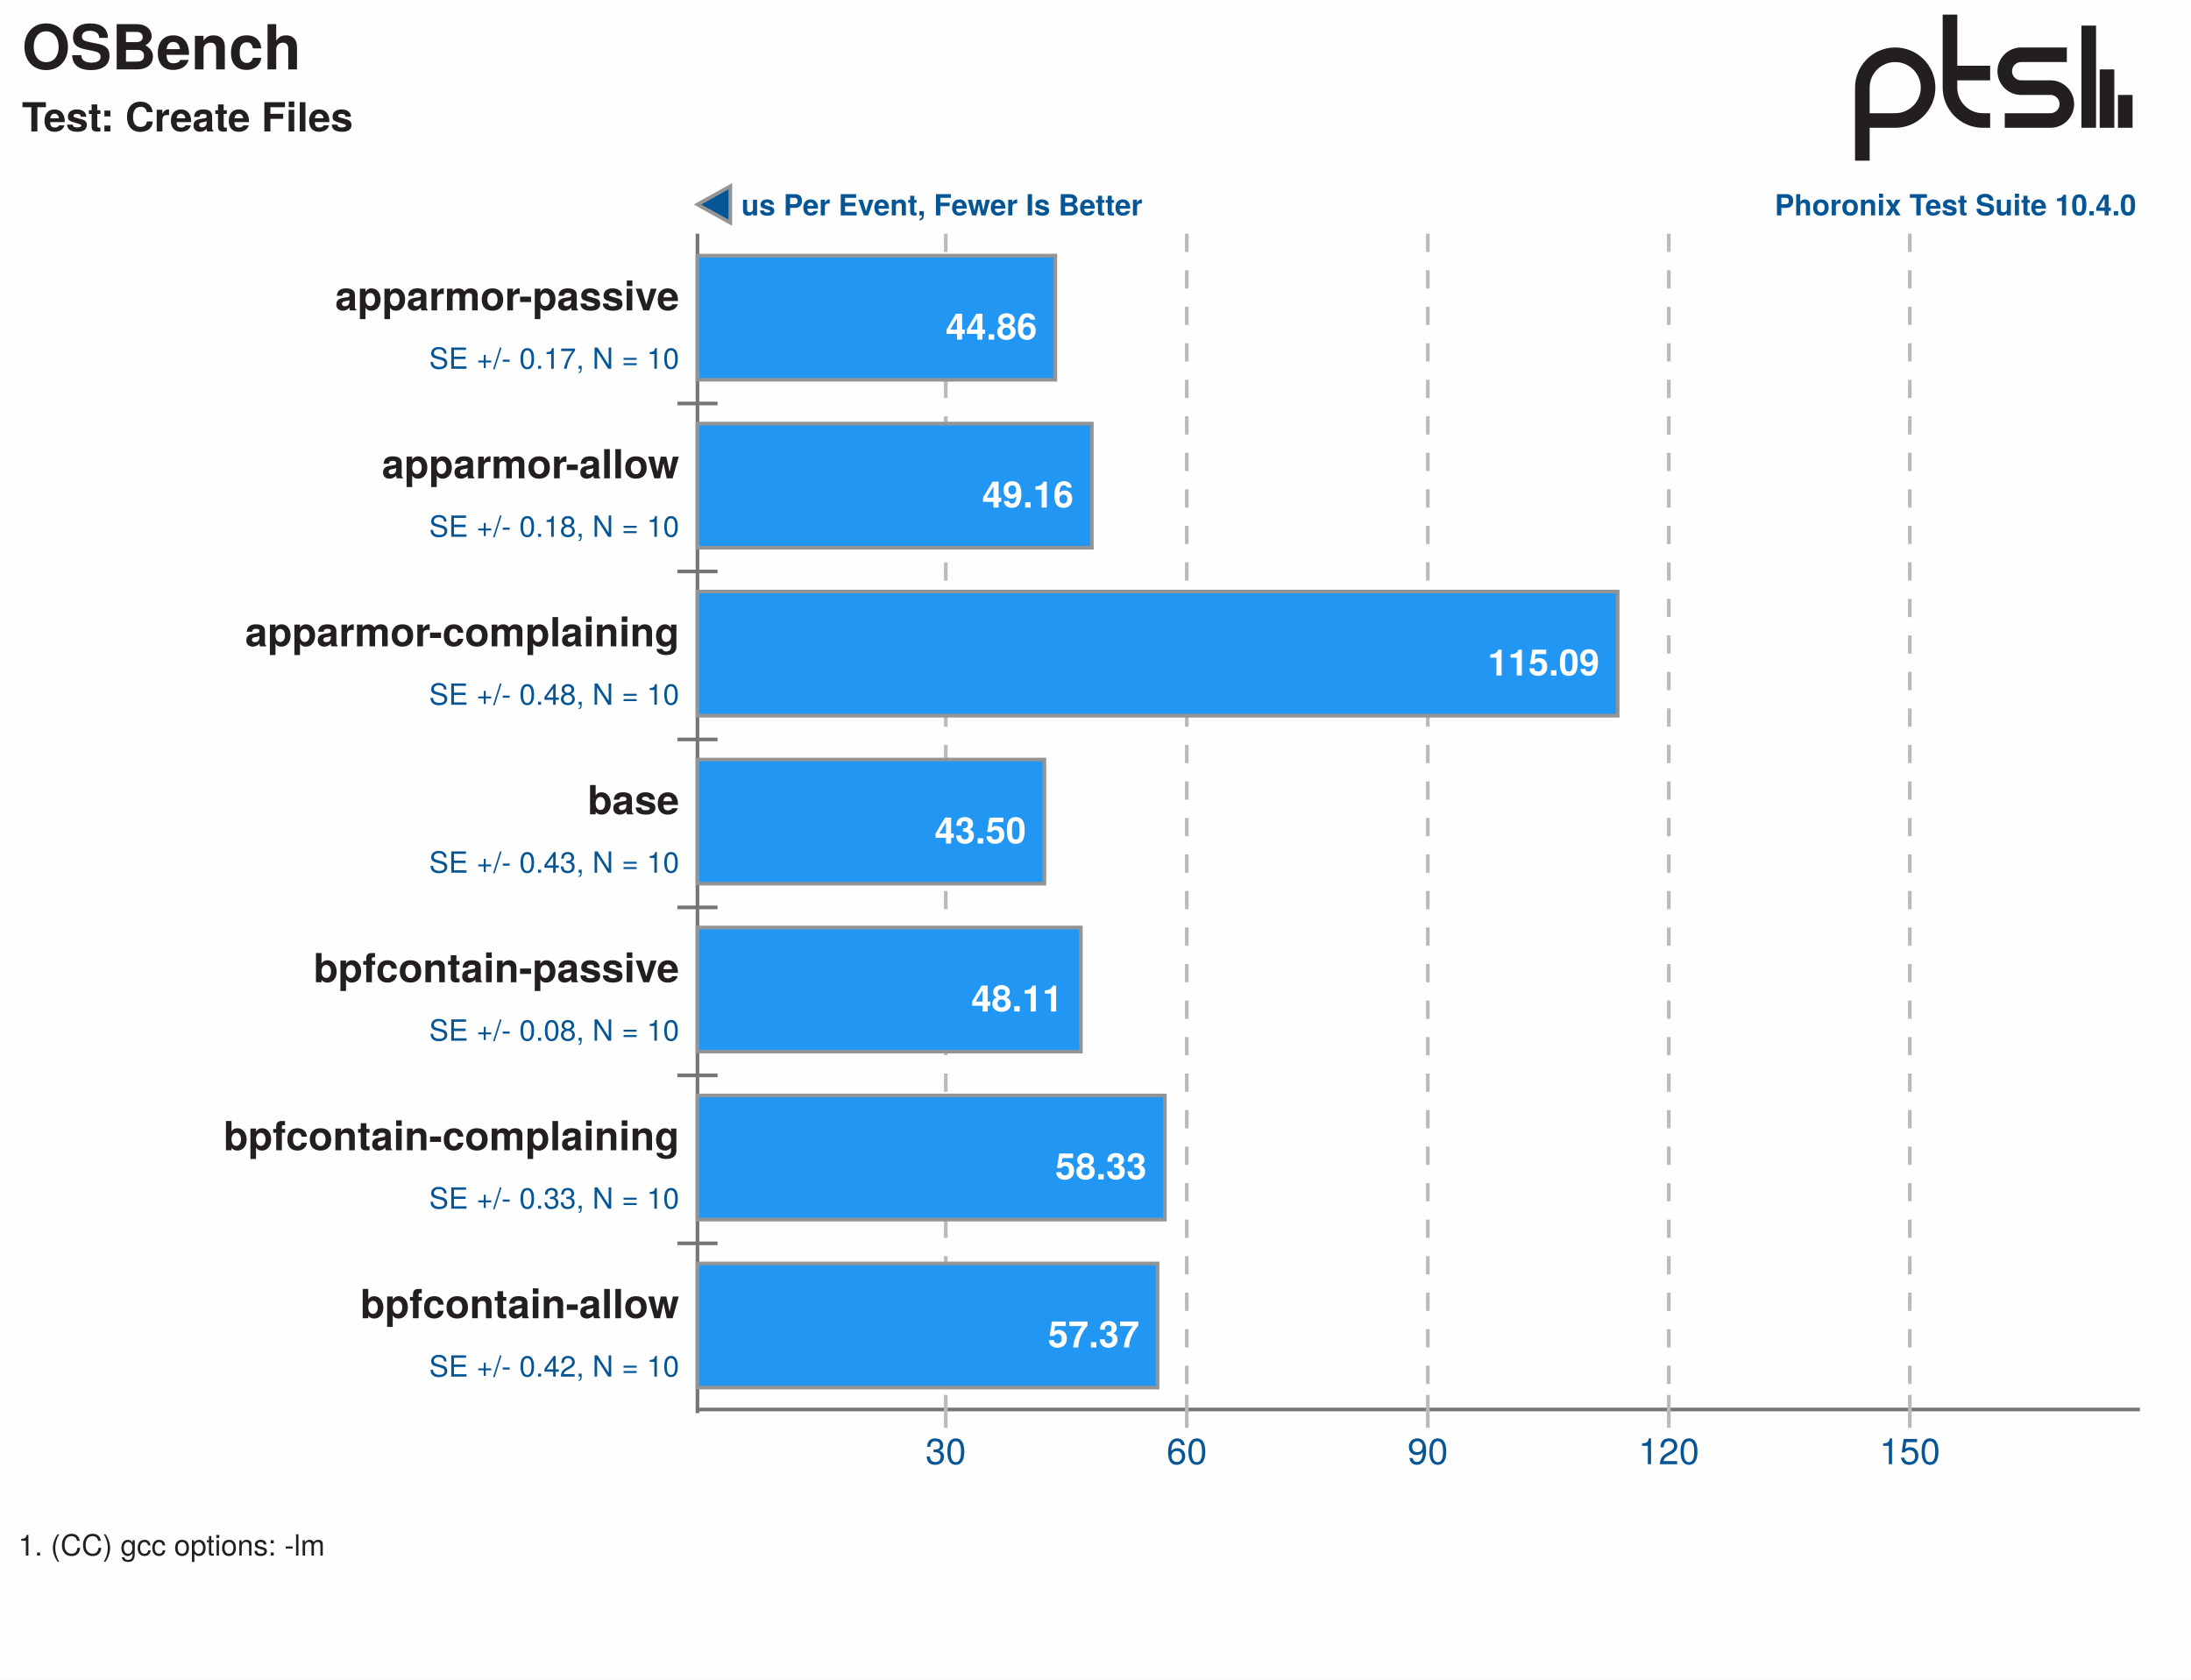
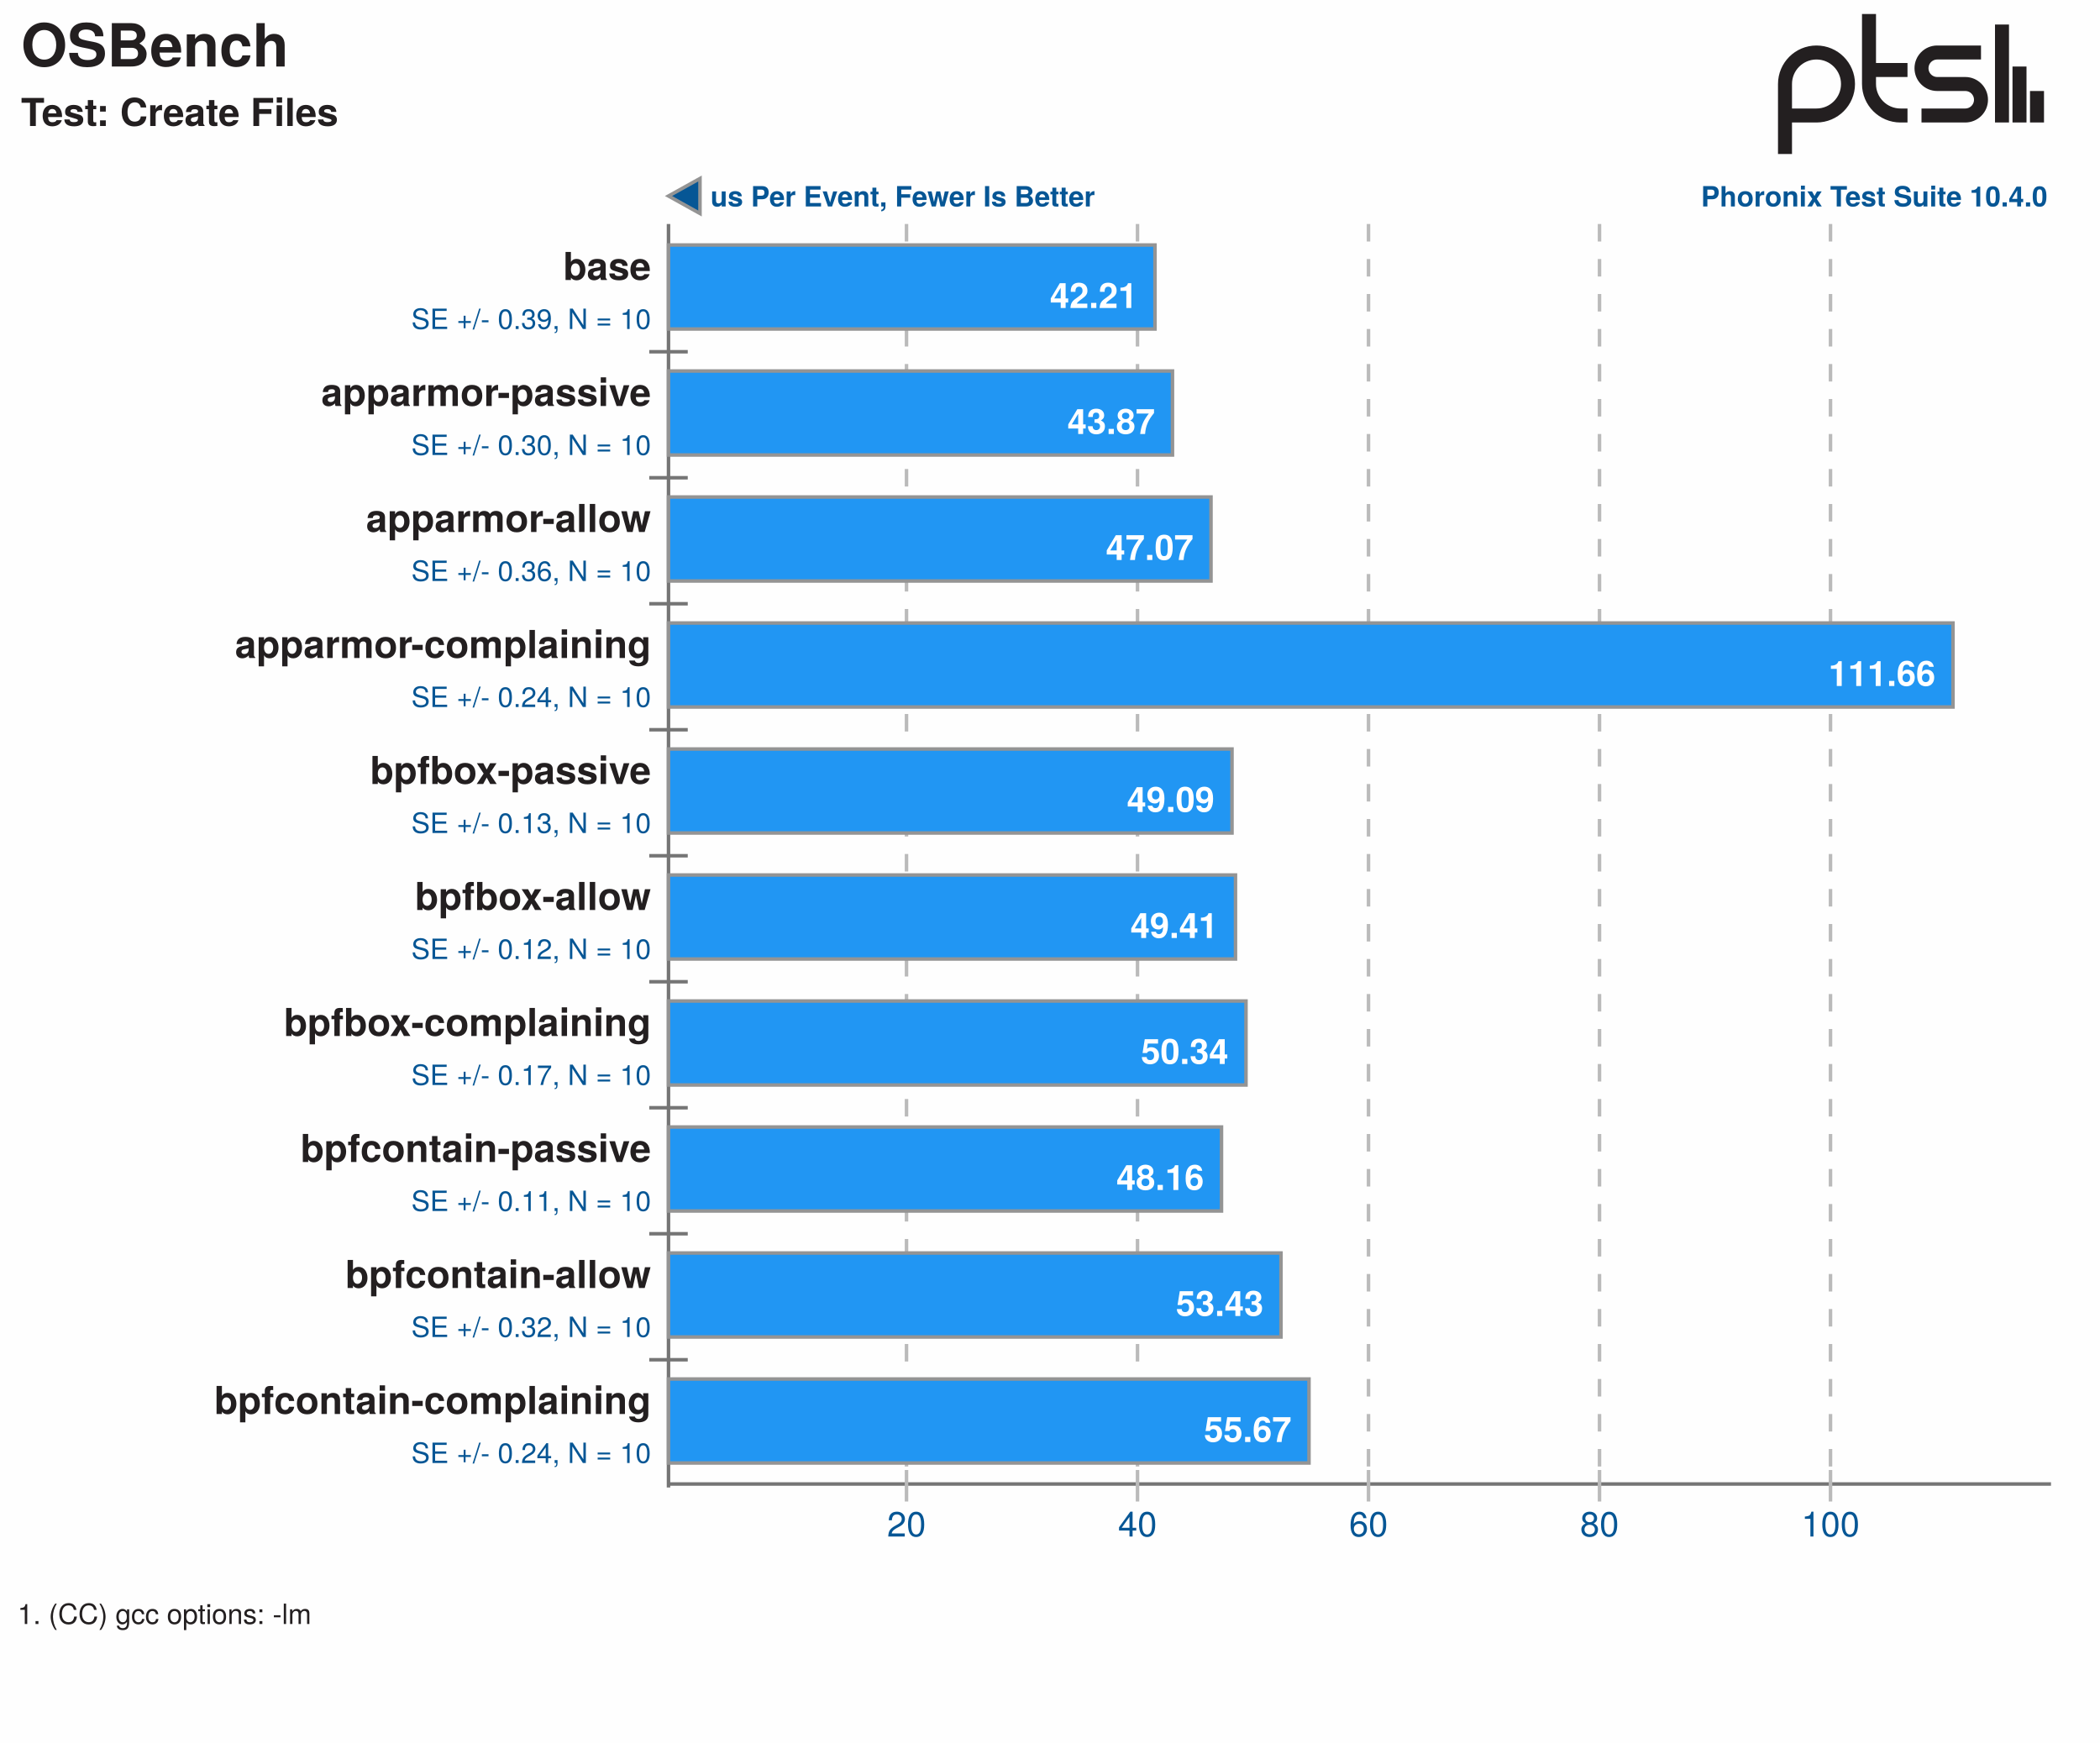
- <svg xmlns="http://www.w3.org/2000/svg" xmlns:xlink="http://www.w3.org/1999/xlink" version="1.1" font-family="sans-serif, droid-sans, helvetica, verdana, tahoma" viewbox="0 0 600 460" width="600" height="460" preserveAspectRatio="xMinYMin meet">
-   <rect x="0" y="0" width="600" height="460" fill="#FEFEFE" />
+ <svg xmlns="http://www.w3.org/2000/svg" xmlns:xlink="http://www.w3.org/1999/xlink" version="1.1" font-family="sans-serif, droid-sans, helvetica, verdana, tahoma" viewbox="0 0 600 498" width="600" height="498" preserveAspectRatio="xMinYMin meet">
+   <rect x="0" y="0" width="600" height="498" fill="#FEFEFE" />
  <g stroke="#757575" stroke-width="1">
-     <line x1="191" y1="64" x2="191" y2="387" />
-     <line x1="191" y1="386" x2="586" y2="386" />
+     <line x1="191" y1="64" x2="191" y2="425" />
+     <line x1="191" y1="424" x2="586" y2="424" />
  </g>
  <text x="585" y="59" font-size="8" fill="#065695" text-anchor="end" font-weight="bold">Phoronix Test Suite 10.4.0</text>
  <polygon points="191,56 200,61 200,51" fill="#065695" stroke="#949494" stroke-width="1" />
  <text x="203" y="59" font-size="8" font-weight="bold" fill="#065695" text-anchor="start">us Per Event, Fewer Is Better</text>
  <a xlink:href="https://openbenchmarking.org/test/pts/osbench" target="_blank">
    <text x="6" y="19" font-size="17" fill="#231f20" text-anchor="start" font-weight="bold">OSBench</text>
  </a>
  <text x="6" y="36" font-size="11" font-weight="bold" fill="#231f20" text-anchor="start">Test: Create Files</text>
  <path d="m74 22v9m-5-16v16m-5-28v28m-23-2h12.5c2.485 0 4.5-2.015 4.5-4.5s-2.015-4.5-4.5-4.5h-8c-2.485 0-4.5-2.015-4.5-4.5s2.015-4.5 4.5-4.5h12.5m-21 5h-11m11 13h-2c-4.971 0-9-4.029-9-9v-20m-24 40v-20c0-4.971 4.029-9 9-9 4.971 0 9 4.029 9 9s-4.029 9-9 9h-9" stroke="#231f20" stroke-width="4" fill="none" transform="translate(508,4)" />
-   <line x1="191" y1="110" x2="191" y2="386" stroke="#757575" stroke-width="11" stroke-dasharray="1,45" />
+   <line x1="191" y1="100" x2="191" y2="394" stroke="#757575" stroke-width="11" stroke-dasharray="1,35" />
  <g font-size="11" fill="#231f20" font-weight="bold">
-     <text x="186" y="85" text-anchor="end">apparmor-passive</text>
-     <text x="186" y="131" text-anchor="end">apparmor-allow</text>
-     <text x="186" y="177" text-anchor="end">apparmor-complaining</text>
-     <text x="186" y="223" text-anchor="end">base</text>
-     <text x="186" y="269" text-anchor="end">bpfcontain-passive</text>
-     <text x="186" y="315" text-anchor="end">bpfcontain-complaining</text>
-     <text x="186" y="361" text-anchor="end">bpfcontain-allow</text>
+     <text x="186" y="80" text-anchor="end">base</text>
+     <text x="186" y="116" text-anchor="end">apparmor-passive</text>
+     <text x="186" y="152" text-anchor="end">apparmor-allow</text>
+     <text x="186" y="188" text-anchor="end">apparmor-complaining</text>
+     <text x="186" y="224" text-anchor="end">bpfbox-passive</text>
+     <text x="186" y="260" text-anchor="end">bpfbox-allow</text>
+     <text x="186" y="296" text-anchor="end">bpfbox-complaining</text>
+     <text x="186" y="332" text-anchor="end">bpfcontain-passive</text>
+     <text x="186" y="368" text-anchor="end">bpfcontain-allow</text>
+     <text x="186" y="404" text-anchor="end">bpfcontain-complaining</text>
  </g>
  <g font-size="10" fill="#065695" text-anchor="middle">
-     <text x="259" y="401">30</text>
-     <text x="325" y="401">60</text>
-     <text x="391" y="401">90</text>
-     <text x="457" y="401">120</text>
-     <text x="523" y="401">150</text>
+     <text x="259" y="439">20</text>
+     <text x="325" y="439">40</text>
+     <text x="391" y="439">60</text>
+     <text x="457" y="439">80</text>
+     <text x="523" y="439">100</text>
  </g>
  <g stroke="#BABABA" stroke-width="1">
-     <line x1="259" y1="64" x2="259" y2="381" stroke-dasharray="5,5" />
-     <line x1="259" y1="382" x2="259" y2="391" />
-     <line x1="325" y1="64" x2="325" y2="381" stroke-dasharray="5,5" />
-     <line x1="325" y1="382" x2="325" y2="391" />
-     <line x1="391" y1="64" x2="391" y2="381" stroke-dasharray="5,5" />
-     <line x1="391" y1="382" x2="391" y2="391" />
-     <line x1="457" y1="64" x2="457" y2="381" stroke-dasharray="5,5" />
-     <line x1="457" y1="382" x2="457" y2="391" />
-     <line x1="523" y1="64" x2="523" y2="381" stroke-dasharray="5,5" />
-     <line x1="523" y1="382" x2="523" y2="391" />
+     <line x1="259" y1="64" x2="259" y2="419" stroke-dasharray="5,5" />
+     <line x1="259" y1="420" x2="259" y2="429" />
+     <line x1="325" y1="64" x2="325" y2="419" stroke-dasharray="5,5" />
+     <line x1="325" y1="420" x2="325" y2="429" />
+     <line x1="391" y1="64" x2="391" y2="419" stroke-dasharray="5,5" />
+     <line x1="391" y1="420" x2="391" y2="429" />
+     <line x1="457" y1="64" x2="457" y2="419" stroke-dasharray="5,5" />
+     <line x1="457" y1="420" x2="457" y2="429" />
+     <line x1="523" y1="64" x2="523" y2="419" stroke-dasharray="5,5" />
+     <line x1="523" y1="420" x2="523" y2="429" />
  </g>
  <g stroke="#949494" stroke-width="1">
-     <rect x="191" y="70" height="34" width="98" fill="#2196f3" />
-     <rect x="191" y="116" height="34" width="108" fill="#2196f3" />
-     <rect x="191" y="162" height="34" width="252" fill="#2196f3" />
-     <rect x="191" y="208" height="34" width="95" fill="#2196f3" />
-     <rect x="191" y="254" height="34" width="105" fill="#2196f3" />
-     <rect x="191" y="300" height="34" width="128" fill="#2196f3" />
-     <rect x="191" y="346" height="34" width="126" fill="#2196f3" />
+     <rect x="191" y="70" height="24" width="139" fill="#2196f3" />
+     <rect x="191" y="106" height="24" width="144" fill="#2196f3" />
+     <rect x="191" y="142" height="24" width="155" fill="#2196f3" />
+     <rect x="191" y="178" height="24" width="367" fill="#2196f3" />
+     <rect x="191" y="214" height="24" width="161" fill="#2196f3" />
+     <rect x="191" y="250" height="24" width="162" fill="#2196f3" />
+     <rect x="191" y="286" height="24" width="165" fill="#2196f3" />
+     <rect x="191" y="322" height="24" width="158" fill="#2196f3" />
+     <rect x="191" y="358" height="24" width="175" fill="#2196f3" />
+     <rect x="191" y="394" height="24" width="183" fill="#2196f3" />
  </g>
  <g font-size="8" fill="#065695" text-anchor="end">
-     <text y="101" x="186">SE +/- 0.17, N = 10</text>
-     <text y="147" x="186">SE +/- 0.18, N = 10</text>
-     <text y="193" x="186">SE +/- 0.48, N = 10</text>
-     <text y="239" x="186">SE +/- 0.43, N = 10</text>
-     <text y="285" x="186">SE +/- 0.08, N = 10</text>
-     <text y="331" x="186">SE +/- 0.33, N = 10</text>
-     <text y="377" x="186">SE +/- 0.42, N = 10</text>
+     <text y="94" x="186">SE +/- 0.39, N = 10</text>
+     <text y="130" x="186">SE +/- 0.30, N = 10</text>
+     <text y="166" x="186">SE +/- 0.36, N = 10</text>
+     <text y="202" x="186">SE +/- 0.24, N = 10</text>
+     <text y="238" x="186">SE +/- 0.13, N = 10</text>
+     <text y="274" x="186">SE +/- 0.12, N = 10</text>
+     <text y="310" x="186">SE +/- 0.17, N = 10</text>
+     <text y="346" x="186">SE +/- 0.11, N = 10</text>
+     <text y="382" x="186">SE +/- 0.32, N = 10</text>
+     <text y="418" x="186">SE +/- 0.24, N = 10</text>
  </g>
  <g font-size="10" fill="#FFFFFF" font-weight="bold" text-anchor="end">
-     <text x="284" y="93">44.86</text>
-     <text x="294" y="139">49.16</text>
-     <text x="438" y="185">115.09</text>
-     <text x="281" y="231">43.50</text>
-     <text x="291" y="277">48.11</text>
-     <text x="314" y="323">58.33</text>
-     <text x="312" y="369">57.37</text>
+     <text x="325" y="88">42.21</text>
+     <text x="330" y="124">43.87</text>
+     <text x="341" y="160">47.07</text>
+     <text x="553" y="196">111.66</text>
+     <text x="347" y="232">49.09</text>
+     <text x="348" y="268">49.41</text>
+     <text x="351" y="304">50.34</text>
+     <text x="344" y="340">48.16</text>
+     <text x="361" y="376">53.43</text>
+     <text x="369" y="412">55.67</text>
  </g>
-   <text x="5" y="426" font-size="8" fill="#231f20" text-anchor="start">1. (CC) gcc options: -lm</text>
+   <text x="5" y="464" font-size="8" fill="#231f20" text-anchor="start">1. (CC) gcc options: -lm</text>
</svg>
